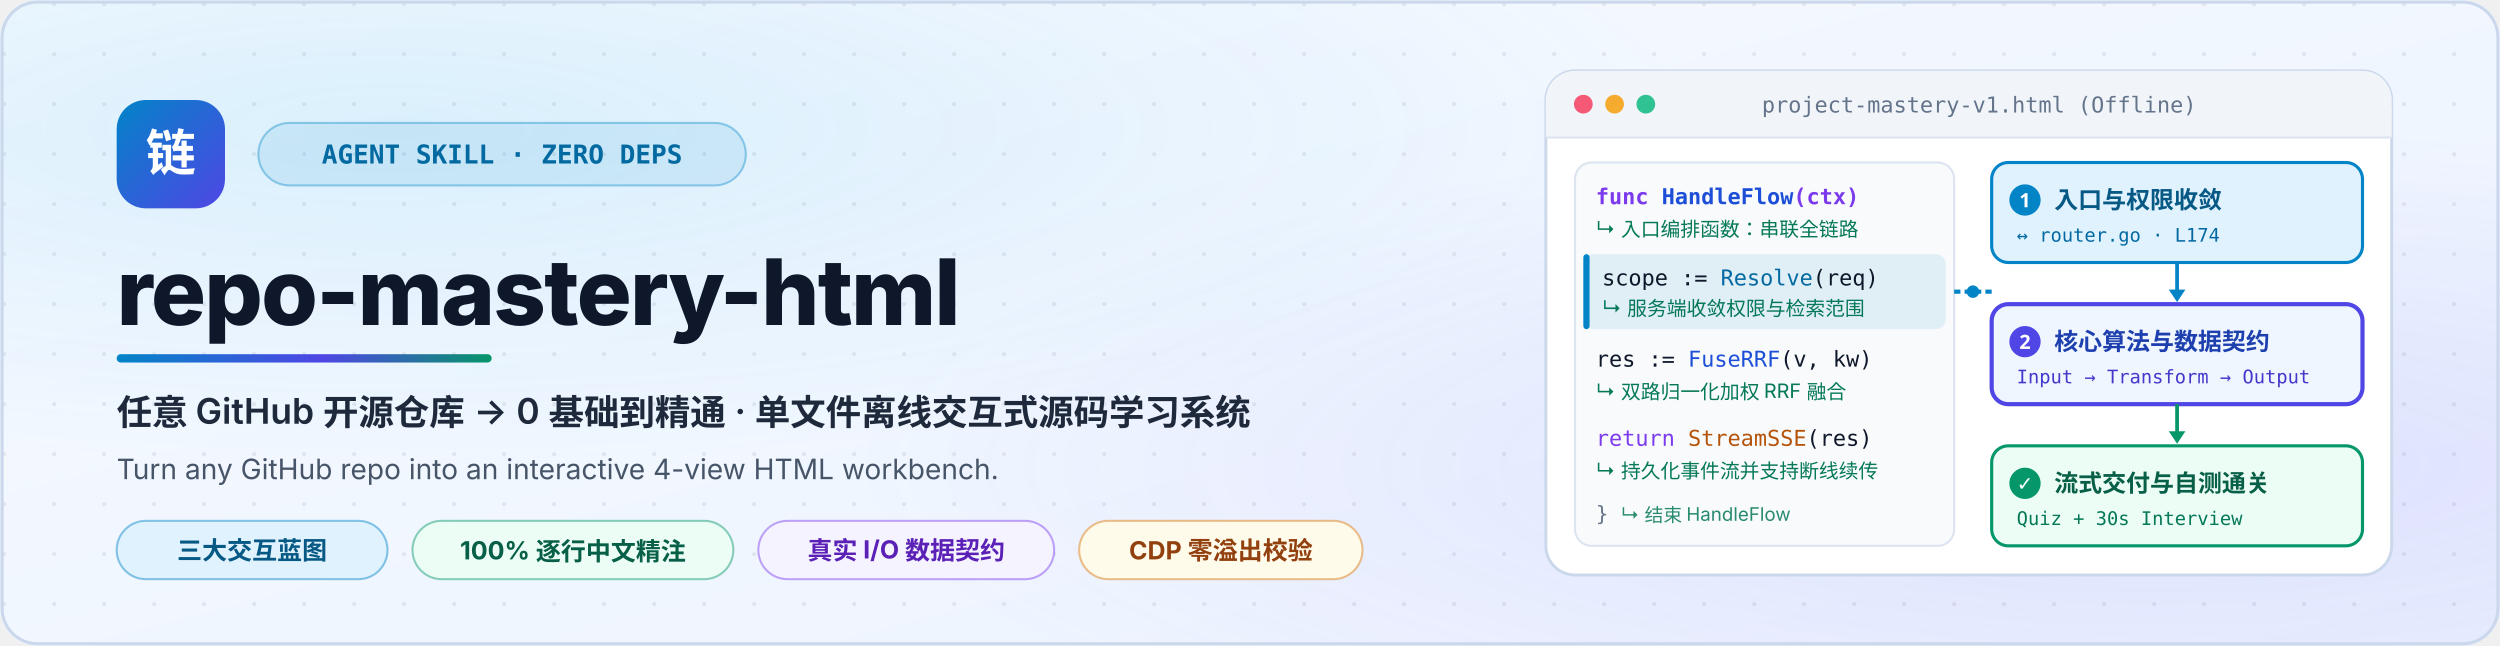
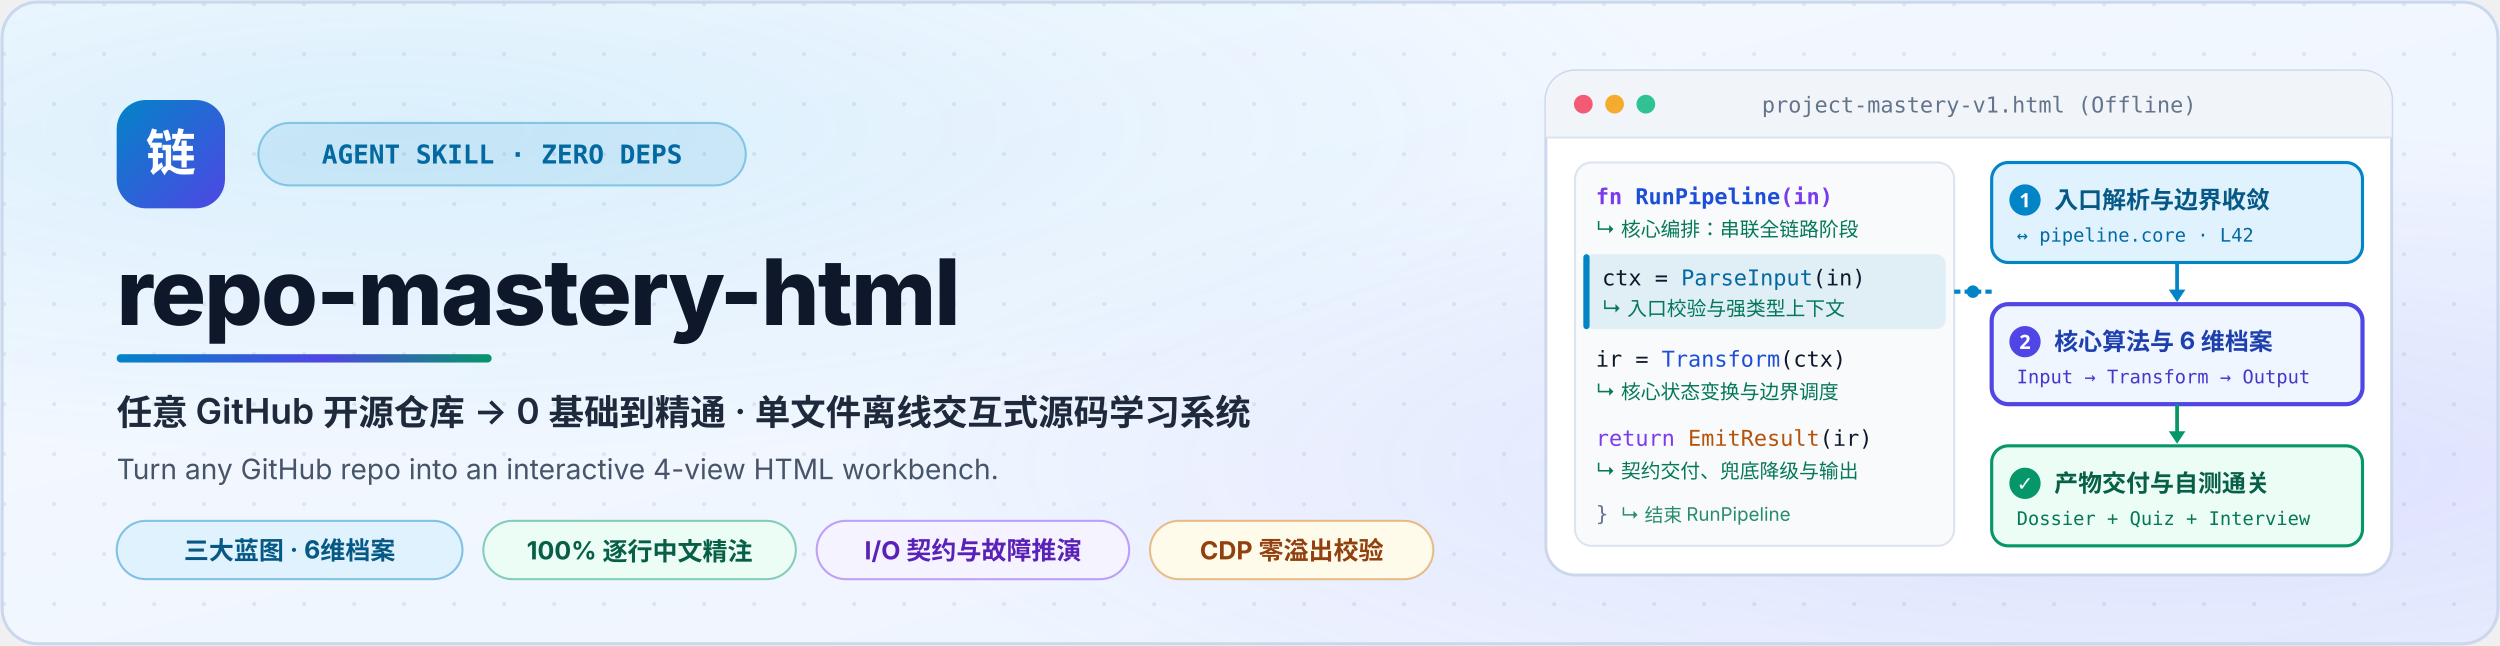
<svg xmlns="http://www.w3.org/2000/svg" viewBox="0 0 1200 310" width="1200" height="310" role="img" aria-label="repo-mastery-html hero banner light">
  <defs>
    <linearGradient id="bg-light" x1="0" y1="0" x2="1" y2="1">
      <stop offset="0%" stop-color="#f8fbff" />
      <stop offset="55%" stop-color="#f0f6ff" />
      <stop offset="100%" stop-color="#eef2ff" />
    </linearGradient>
    <radialGradient id="glow-cyan-l" cx="0.16" cy="0.2" r="0.52">
      <stop offset="0%" stop-color="#0ea5e9" stop-opacity="0.12" />
      <stop offset="100%" stop-color="#0ea5e9" stop-opacity="0" />
    </radialGradient>
    <radialGradient id="glow-indigo-l" cx="0.86" cy="0.72" r="0.52">
      <stop offset="0%" stop-color="#6366f1" stop-opacity="0.13" />
      <stop offset="100%" stop-color="#6366f1" stop-opacity="0" />
    </radialGradient>
    <linearGradient id="accent-grad-l" x1="0" y1="0" x2="1" y2="0">
      <stop offset="0%" stop-color="#0284c7" />
      <stop offset="55%" stop-color="#4f46e5" />
      <stop offset="100%" stop-color="#059669" />
    </linearGradient>
    <linearGradient id="logo-grad-l" x1="0" y1="0" x2="1" y2="1">
      <stop offset="0%" stop-color="#0284c7" />
      <stop offset="100%" stop-color="#4f46e5" />
    </linearGradient>
    <pattern id="dot-grid-light" width="24" height="24" patternUnits="userSpaceOnUse">
      <circle cx="2" cy="2" r="1" fill="#0f172a" fill-opacity="0.08" />
    </pattern>
  </defs>
  <rect width="1200" height="310" rx="18" fill="url(#bg-light)" />
  <rect width="1200" height="310" rx="18" fill="url(#dot-grid-light)" />
  <rect width="1200" height="310" rx="18" fill="url(#glow-cyan-l)" />
  <rect width="1200" height="310" rx="18" fill="url(#glow-indigo-l)" />
  <rect x="1" y="1" width="1198" height="308" rx="17" fill="none" stroke="#cbd8ec" stroke-width="1.5" />
  <g transform="translate(56, 48)">
    <rect x="0" y="0" width="52" height="52" rx="14" fill="url(#logo-grad-l)" />
    <text x="26" y="34" text-anchor="middle" fill="#ffffff" font-family="-apple-system, BlinkMacSystemFont, 'Segoe UI', 'PingFang SC', 'Microsoft YaHei', sans-serif" font-size="24" font-weight="800">链</text>
    <rect x="68" y="11" width="234" height="30" rx="15" fill="#0284c7" fill-opacity="0.10" stroke="#0284c7" stroke-opacity="0.38" stroke-width="1" />
    <text x="185" y="30.5" text-anchor="middle" fill="#0369a1" font-family="ui-monospace, SFMono-Regular, Menlo, Consolas, monospace" font-size="12.5" font-weight="700">AGENT SKILL · ZERO DEPS</text>
    <text x="0" y="108" fill="#0f172a" font-family="-apple-system, BlinkMacSystemFont, 'Segoe UI', sans-serif" font-size="44" font-weight="800" letter-spacing="-0.8">repo-mastery-html</text>
    <rect x="0" y="122" width="180" height="4" rx="2" fill="url(#accent-grad-l)" />
    <text x="0" y="156" fill="#1e293b" font-family="-apple-system, BlinkMacSystemFont, 'Segoe UI', 'PingFang SC', 'Microsoft YaHei', sans-serif" font-size="17" font-weight="600">任意 GitHub 开源仓库 → 0 基础到精通 · 单文件离线交互式源码学习系统</text>
    <text x="0" y="182" fill="#475569" font-family="-apple-system, BlinkMacSystemFont, 'Segoe UI', sans-serif" font-size="13.5">Turn any GitHub repo into an interactive 4-view HTML workbench.</text>
    <g transform="translate(0, 202)" font-family="-apple-system, BlinkMacSystemFont, 'Segoe UI', 'PingFang SC', sans-serif" font-size="12" font-weight="700">
-       <rect x="0" y="0" width="130" height="28" rx="14" fill="#e0f2fe" stroke="#0284c7" stroke-opacity="0.45" />
-       <text x="65" y="18.5" text-anchor="middle" fill="#075985">三大交互蓝图</text>
-       <rect x="142" y="0" width="154" height="28" rx="14" fill="#ecfdf5" stroke="#059669" stroke-opacity="0.45" />
-       <text x="219" y="18.5" text-anchor="middle" fill="#065f46">100% 逐行中文精注</text>
-       <rect x="308" y="0" width="142" height="28" rx="14" fill="#f5f3ff" stroke="#7c3aed" stroke-opacity="0.45" />
-       <text x="379" y="18.5" text-anchor="middle" fill="#5b21b6">真实 I/O 数据契约</text>
-       <rect x="462" y="0" width="136" height="28" rx="14" fill="#fffbeb" stroke="#d97706" stroke-opacity="0.45" />
-       <text x="530" y="18.5" text-anchor="middle" fill="#92400e">CDP 零溢出校验</text>
+       <rect x="0" y="0" width="166" height="28" rx="14" fill="#e0f2fe" stroke="#0284c7" stroke-opacity="0.45" />
+       <text x="83" y="18.5" text-anchor="middle" fill="#075985">三大蓝图 · 6维档案</text>
+       <rect x="176" y="0" width="150" height="28" rx="14" fill="#ecfdf5" stroke="#059669" stroke-opacity="0.45" />
+       <text x="251" y="18.5" text-anchor="middle" fill="#065f46">100% 逐行中文精注</text>
+       <rect x="336" y="0" width="150" height="28" rx="14" fill="#f5f3ff" stroke="#7c3aed" stroke-opacity="0.45" />
+       <text x="411" y="18.5" text-anchor="middle" fill="#5b21b6">I/O 契约与故障推演</text>
+       <rect x="496" y="0" width="136" height="28" rx="14" fill="#fffbeb" stroke="#d97706" stroke-opacity="0.45" />
+       <text x="564" y="18.5" text-anchor="middle" fill="#92400e">CDP 零溢出校验</text>
    </g>
  </g>
  <g transform="translate(742, 34)">
    <rect x="0" y="0" width="406" height="242" rx="14" fill="#ffffff" stroke="#cbd8ec" stroke-width="1.4" />
    <rect x="0" y="0" width="406" height="32" rx="14" fill="#f1f5f9" />
    <rect x="0" y="18" width="406" height="14" fill="#f1f5f9" />
    <line x1="0" y1="32" x2="406" y2="32" stroke="#dce4f0" stroke-width="1" />
    <circle cx="18" cy="16" r="4.5" fill="#f43f5e" fill-opacity="0.85" />
    <circle cx="33" cy="16" r="4.5" fill="#f59e0b" fill-opacity="0.85" />
    <circle cx="48" cy="16" r="4.5" fill="#10b981" fill-opacity="0.85" />
    <text x="208" y="20" text-anchor="middle" fill="#64748b" font-family="ui-monospace, Consolas, monospace" font-size="10.5">project-mastery-v1.html (Offline)</text>
    <rect x="14" y="44" width="182" height="184" rx="8" fill="#f8fafc" stroke="#dce4f0" />
-     <text x="24" y="64" fill="#7c3aed" font-family="ui-monospace, Consolas, monospace" font-size="10.5" font-weight="600">func <tspan fill="#1d4ed8">HandleFlow</tspan>(ctx)</text>
-     <text x="24" y="79" fill="#047857" font-family="-apple-system, 'PingFang SC', sans-serif" font-size="9.5">↳ 入口编排函数：串联全链路</text>
+     <text x="24" y="64" fill="#7c3aed" font-family="ui-monospace, Consolas, monospace" font-size="10.5" font-weight="600">fn <tspan fill="#1d4ed8">RunPipeline</tspan>(in)</text>
+     <text x="24" y="79" fill="#047857" font-family="-apple-system, 'PingFang SC', sans-serif" font-size="9.5">↳ 核心编排：串联全链路阶段</text>
    <rect x="18" y="88" width="174" height="36" rx="5" fill="#0284c7" fill-opacity="0.10" />
    <rect x="18" y="88" width="3" height="36" rx="1.5" fill="#0284c7" />
-     <text x="27" y="103" fill="#0f172a" font-family="ui-monospace, Consolas, monospace" font-size="10.5">scope := <tspan fill="#0369a1">Resolve</tspan>(req)</text>
-     <text x="27" y="117" fill="#047857" font-family="-apple-system, 'PingFang SC', sans-serif" font-size="9.5">↳ 服务端收敛权限与检索范围</text>
-     <text x="24" y="142" fill="#0f172a" font-family="ui-monospace, Consolas, monospace" font-size="10.5">res := <tspan fill="#1d4ed8">FuseRRF</tspan>(v, kw)</text>
-     <text x="24" y="157" fill="#047857" font-family="-apple-system, 'PingFang SC', sans-serif" font-size="9.5">↳ 双路归一化加权 RRF 融合</text>
+     <text x="27" y="103" fill="#0f172a" font-family="ui-monospace, Consolas, monospace" font-size="10.5">ctx = <tspan fill="#0369a1">ParseInput</tspan>(in)</text>
+     <text x="27" y="117" fill="#047857" font-family="-apple-system, 'PingFang SC', sans-serif" font-size="9.5">↳ 入口校验与强类型上下文</text>
+     <text x="24" y="142" fill="#0f172a" font-family="ui-monospace, Consolas, monospace" font-size="10.5">ir = <tspan fill="#1d4ed8">Transform</tspan>(ctx)</text>
+     <text x="24" y="157" fill="#047857" font-family="-apple-system, 'PingFang SC', sans-serif" font-size="9.5">↳ 核心状态变换与边界调度</text>
    <text x="24" y="180" fill="#0f172a" font-family="ui-monospace, Consolas, monospace" font-size="10.5">
      <tspan fill="#7c3aed">return</tspan>
-       <tspan fill="#b45309">StreamSSE</tspan>(res)</text>
-     <text x="24" y="195" fill="#047857" font-family="-apple-system, 'PingFang SC', sans-serif" font-size="9.5">↳ 持久化事件流并支持断线续传</text>
+       <tspan fill="#b45309">EmitResult</tspan>(ir)</text>
+     <text x="24" y="195" fill="#047857" font-family="-apple-system, 'PingFang SC', sans-serif" font-size="9.5">↳ 契约交付、兜底降级与输出</text>
    <text x="24" y="216" fill="#64748b" font-family="ui-monospace, Consolas, monospace" font-size="10">}</text>
-     <text x="36" y="216" fill="#047857" fill-opacity="0.85" font-family="-apple-system, 'PingFang SC', sans-serif" font-size="9">↳ 结束 HandleFlow</text>
+     <text x="36" y="216" fill="#047857" fill-opacity="0.85" font-family="-apple-system, 'PingFang SC', sans-serif" font-size="9">↳ 结束 RunPipeline</text>
    <path d="M 196 106 L 214 106" stroke="#0284c7" stroke-width="2" stroke-dasharray="3 2" />
    <circle cx="205" cy="106" r="3" fill="#0284c7" />
    <g transform="translate(214, 44)">
      <rect x="0" y="0" width="178" height="48" rx="8" fill="#e0f2fe" stroke="#0284c7" stroke-width="1.5" />
      <circle cx="16" cy="18" r="7.5" fill="#0284c7" />
      <text x="16" y="21.5" text-anchor="middle" fill="#ffffff" font-family="sans-serif" font-size="9.5" font-weight="800">1</text>
-       <text x="30" y="22" fill="#075985" font-family="-apple-system, 'PingFang SC', sans-serif" font-size="11.5" font-weight="700">入口与权限收敛</text>
-       <text x="12" y="38" fill="#0369a1" font-family="ui-monospace, Consolas, monospace" font-size="9">↔ router.go · L174</text>
+       <text x="30" y="22" fill="#075985" font-family="-apple-system, 'PingFang SC', sans-serif" font-size="11.5" font-weight="700">入口解析与边界收敛</text>
+       <text x="12" y="38" fill="#0369a1" font-family="ui-monospace, Consolas, monospace" font-size="9">↔ pipeline.core · L42</text>
      <path d="M 89 48 L 89 64" stroke="#0284c7" stroke-width="1.8" />
      <polygon points="85,61 93,61 89,67" fill="#0284c7" />
      <rect x="0" y="68" width="178" height="48" rx="8" fill="#eff6ff" stroke="#4f46e5" stroke-width="2" />
      <circle cx="16" cy="86" r="7.5" fill="#4f46e5" />
      <text x="16" y="89.5" text-anchor="middle" fill="#ffffff" font-family="sans-serif" font-size="9.5" font-weight="800">2</text>
-       <text x="30" y="90" fill="#1e40af" font-family="-apple-system, 'PingFang SC', sans-serif" font-size="11.5" font-weight="700">核心算法与数据契约</text>
+       <text x="30" y="90" fill="#1e40af" font-family="-apple-system, 'PingFang SC', sans-serif" font-size="11.5" font-weight="700">核心算法与 6 维档案</text>
      <text x="12" y="106" fill="#4338ca" font-family="ui-monospace, Consolas, monospace" font-size="9">Input → Transform → Output</text>
      <path d="M 89 116 L 89 132" stroke="#059669" stroke-width="1.8" />
      <polygon points="85,129 93,129 89,135" fill="#059669" />
      <rect x="0" y="136" width="178" height="48" rx="8" fill="#ecfdf5" stroke="#059669" stroke-width="1.5" />
      <circle cx="16" cy="154" r="7.5" fill="#059669" />
      <text x="16" y="157.5" text-anchor="middle" fill="#ffffff" font-family="sans-serif" font-size="9.5" font-weight="800">✓</text>
-       <text x="30" y="158" fill="#065f46" font-family="-apple-system, 'PingFang SC', sans-serif" font-size="11.5" font-weight="700">流式交付与自测通关</text>
-       <text x="12" y="174" fill="#047857" font-family="ui-monospace, Consolas, monospace" font-size="9">Quiz + 30s Interview</text>
+       <text x="30" y="158" fill="#065f46" font-family="-apple-system, 'PingFang SC', sans-serif" font-size="11.5" font-weight="700">产物交付与自测通关</text>
+       <text x="12" y="174" fill="#047857" font-family="ui-monospace, Consolas, monospace" font-size="9">Dossier + Quiz + Interview</text>
    </g>
  </g>
</svg>
